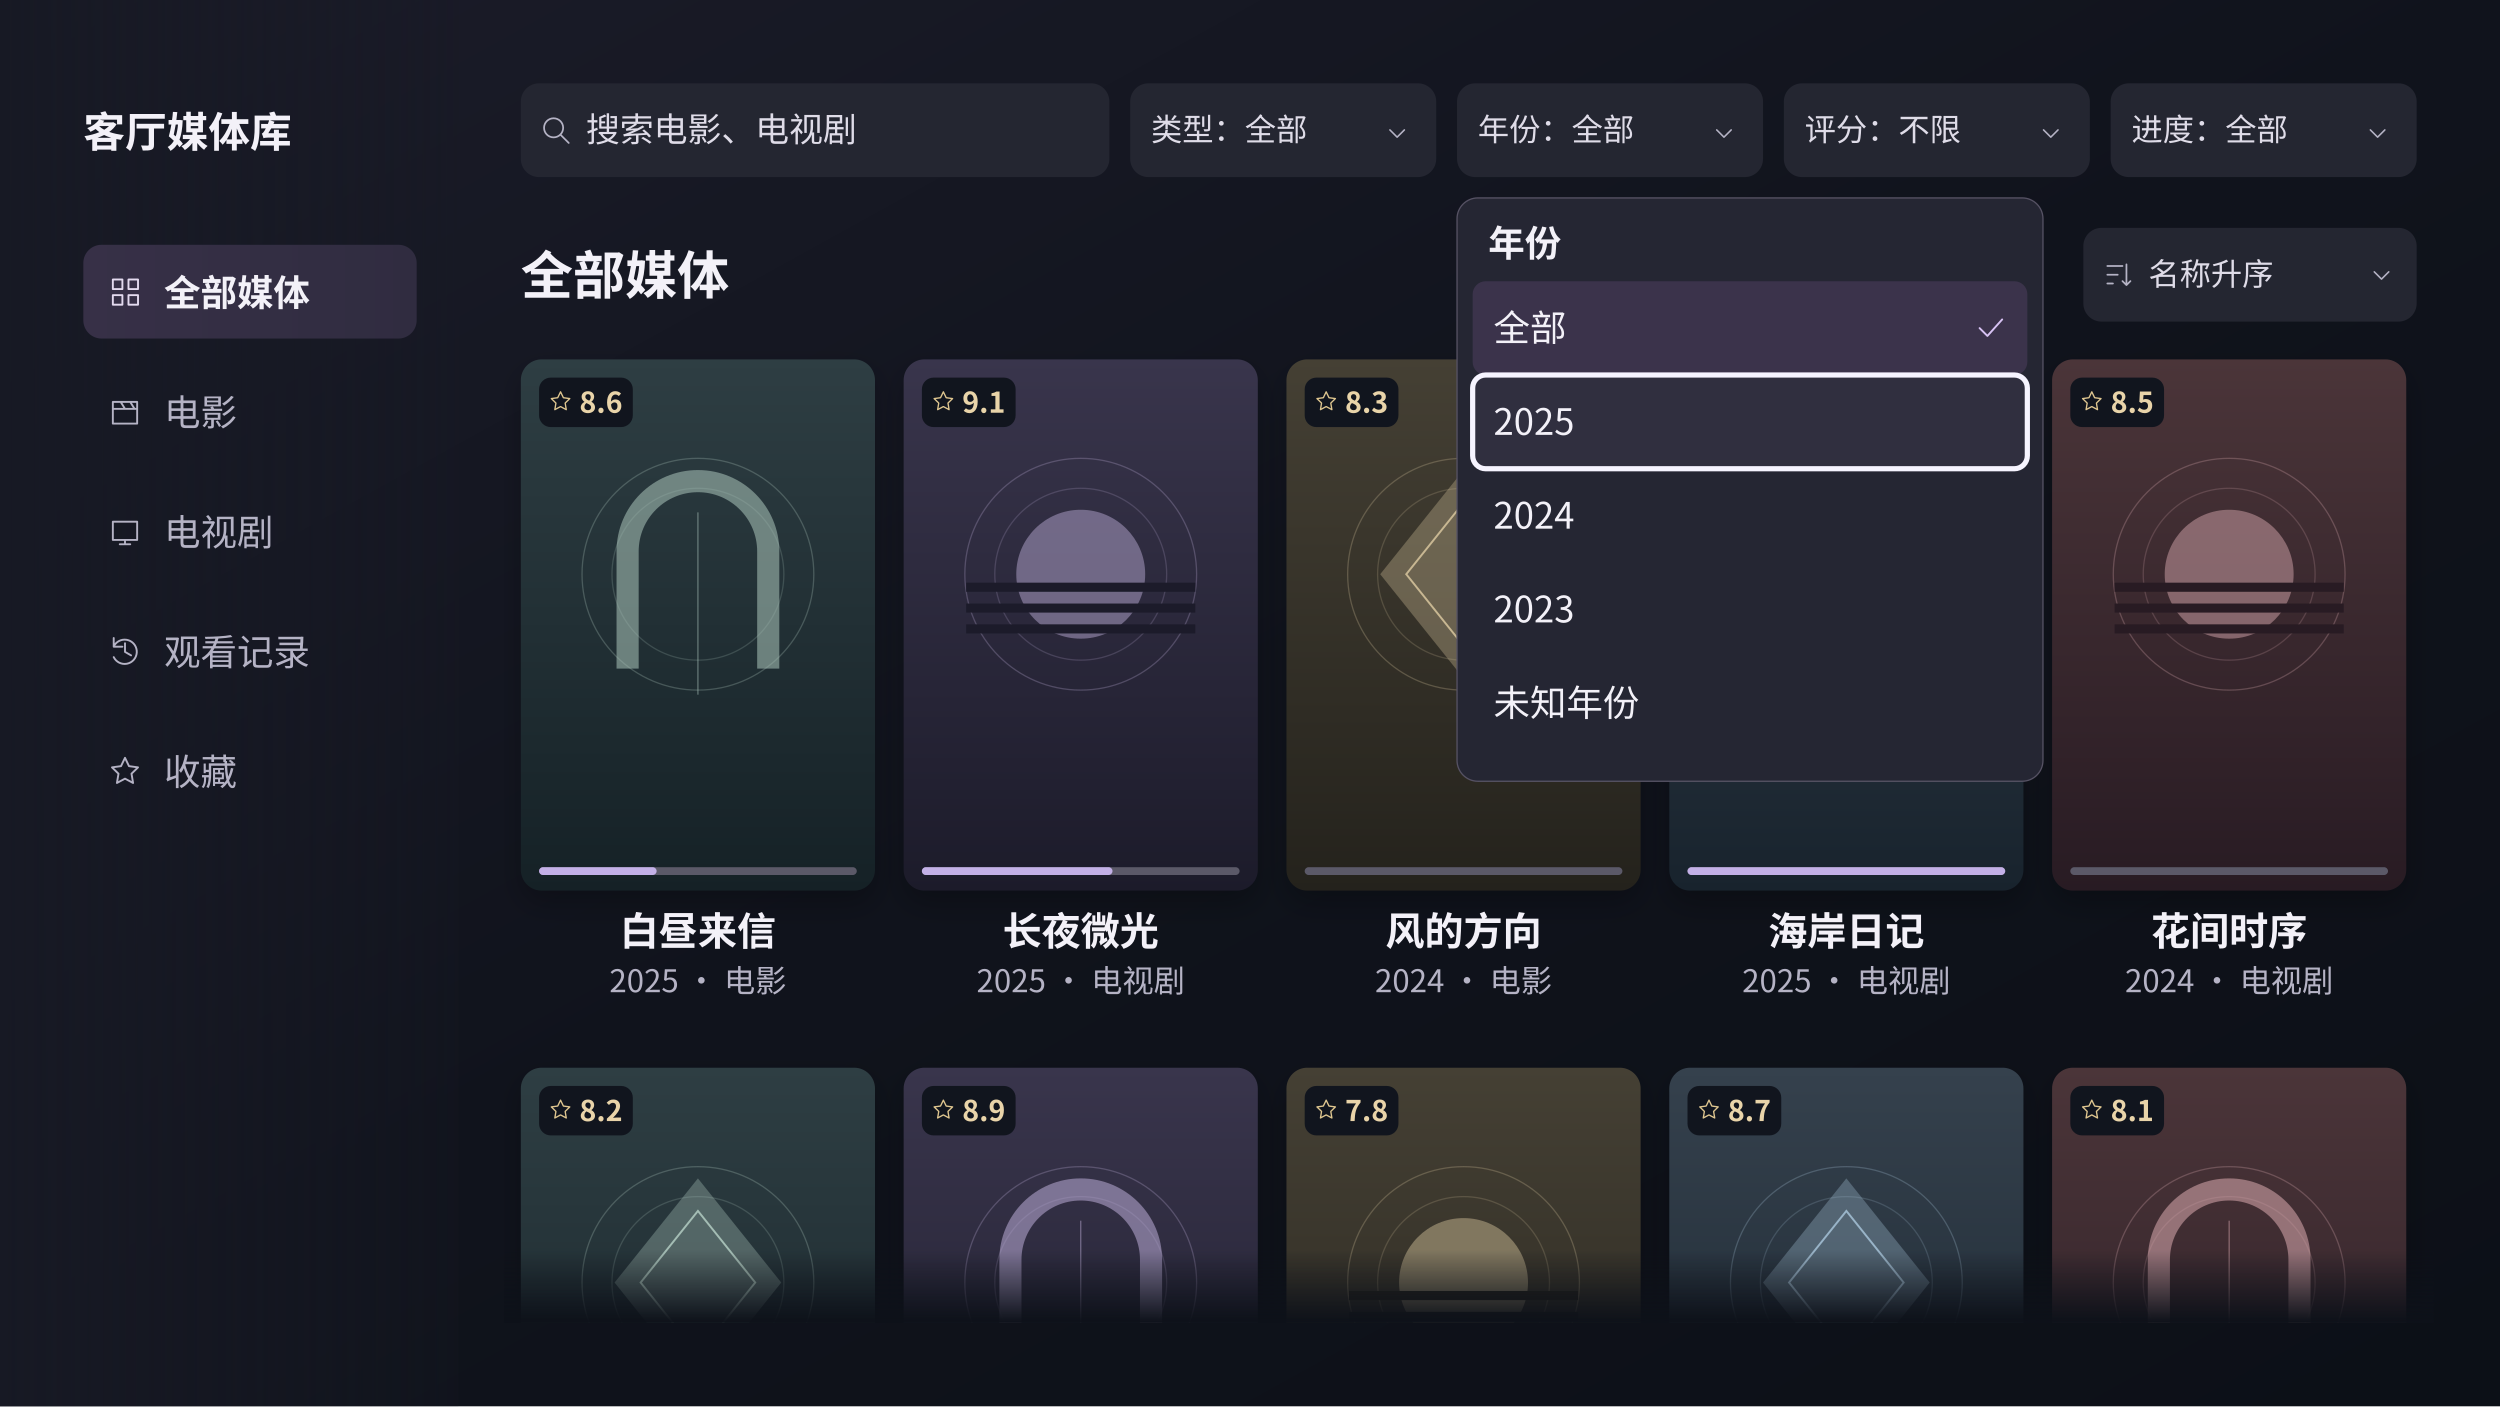
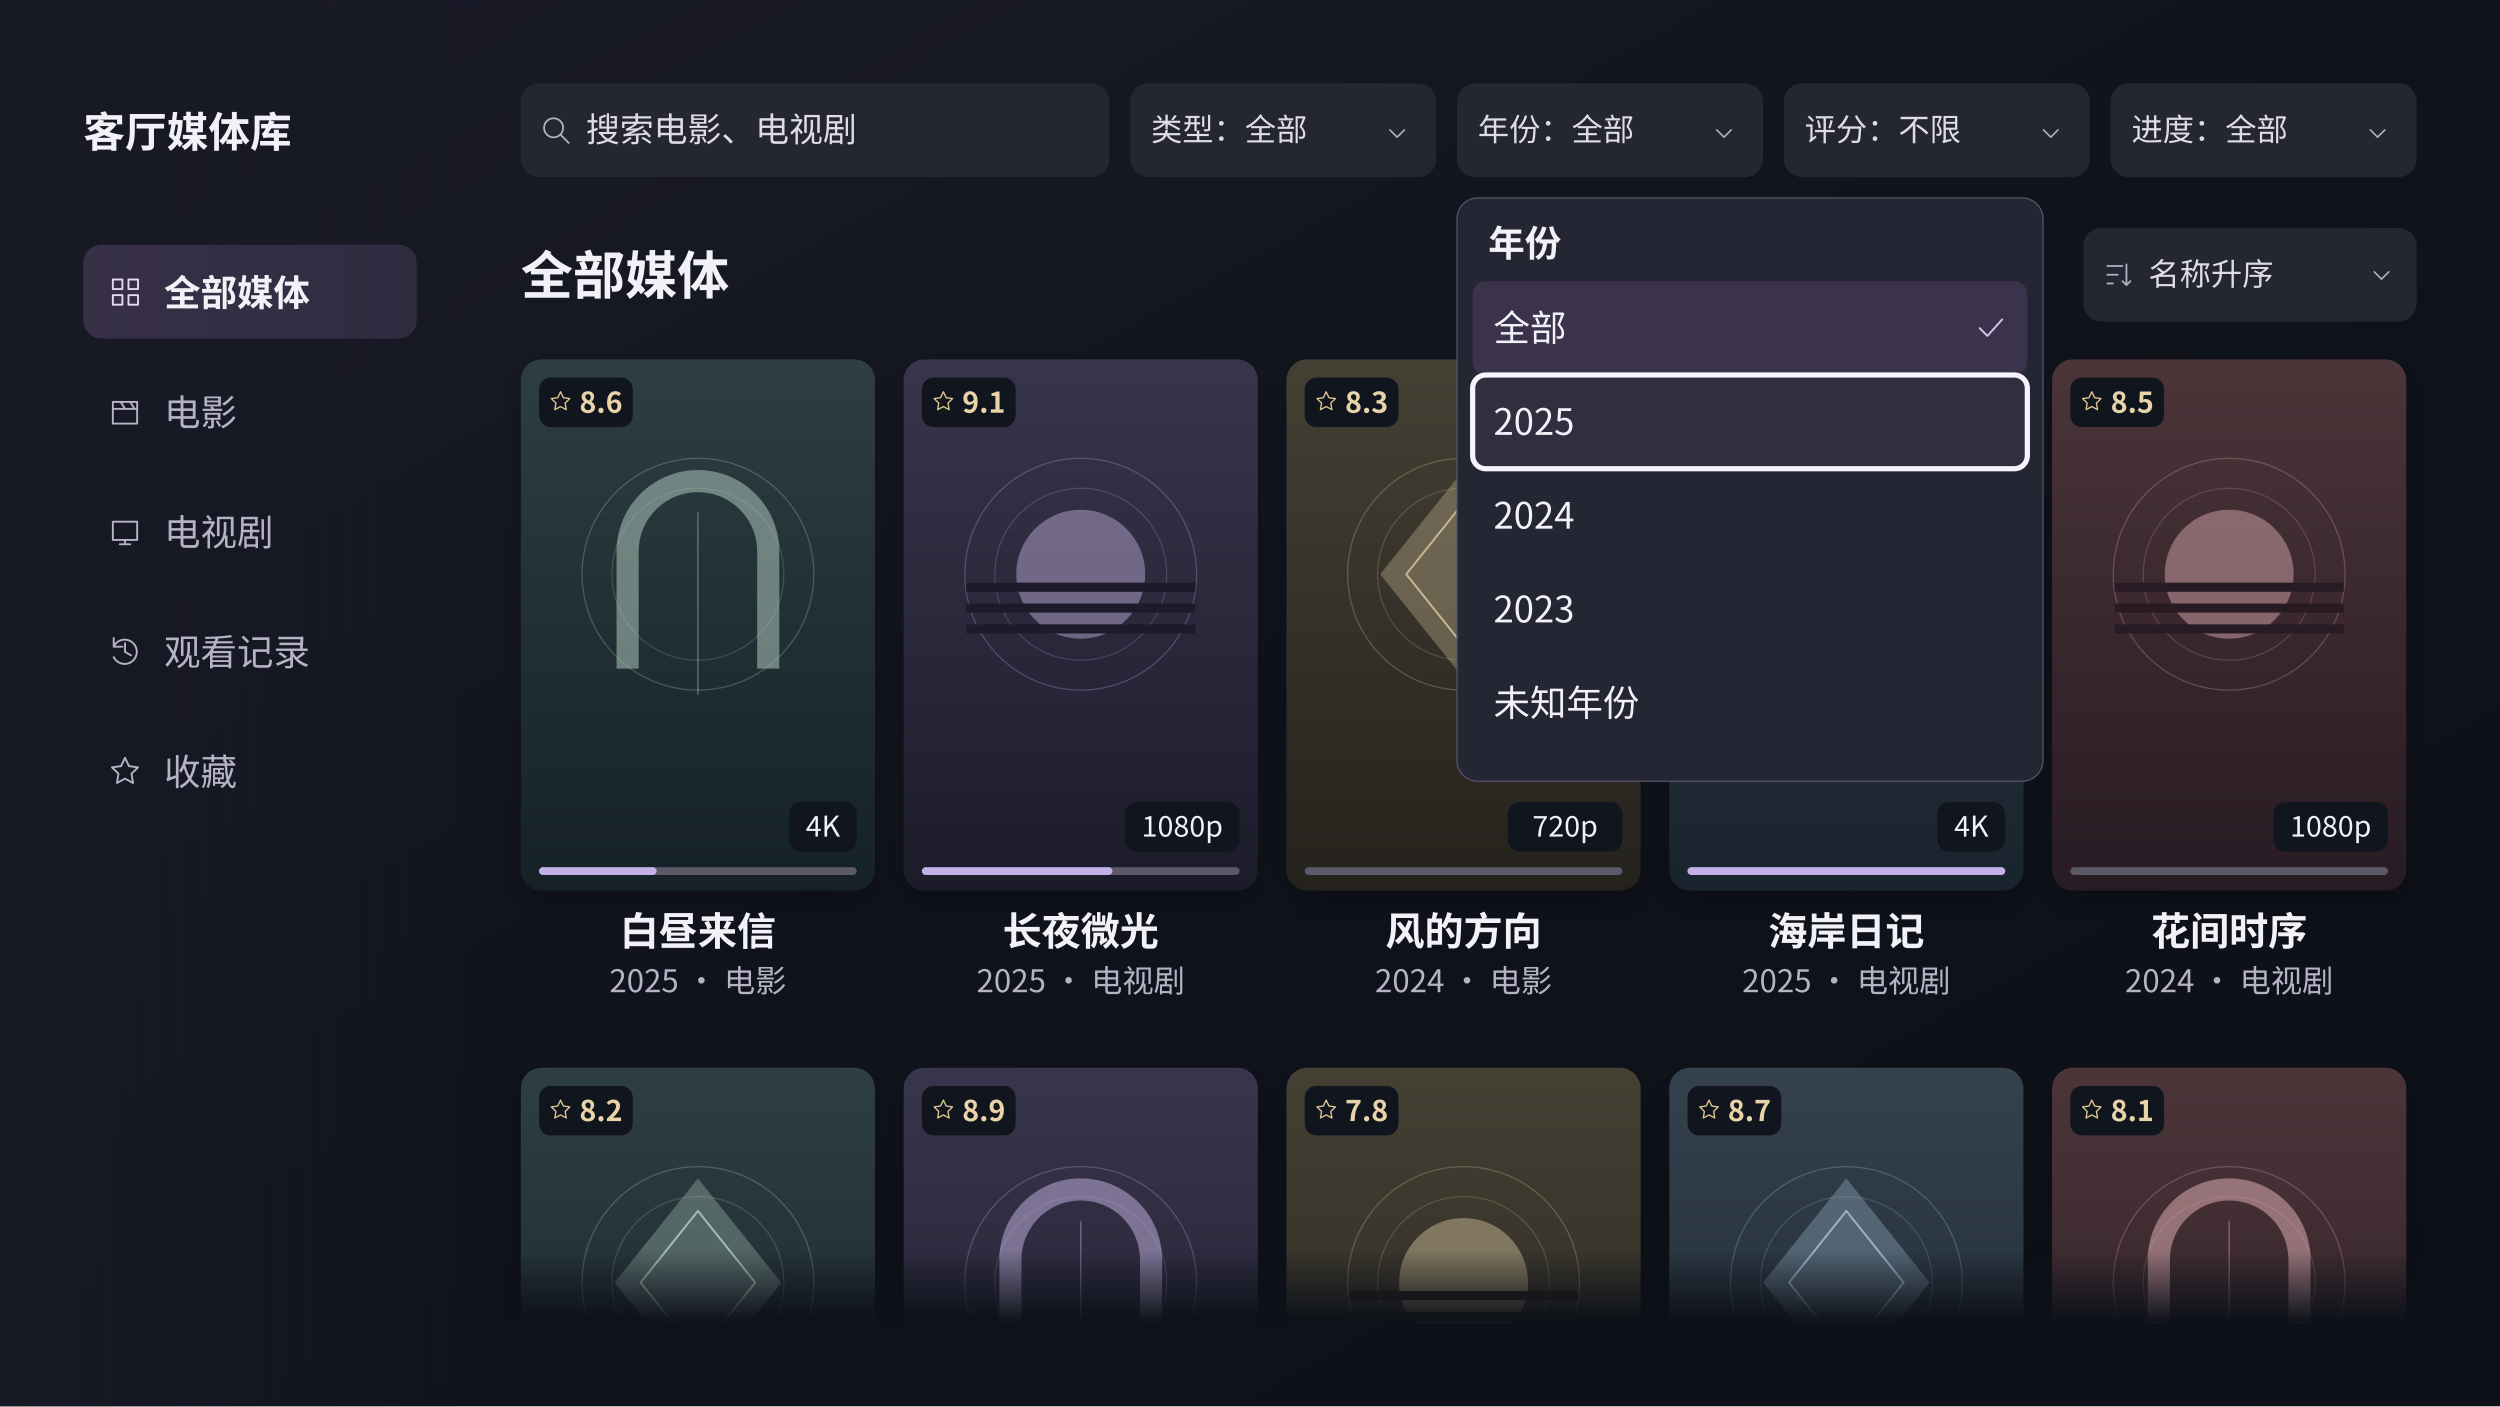
<svg xmlns="http://www.w3.org/2000/svg" width="3840" height="2160" viewBox="0 0 3840 2160" role="img" aria-labelledby="title desc">
  <defs>
    <linearGradient id="background" x2="1" y2="1">
      <stop stop-color="#1b1c29" />
      <stop offset=".5" stop-color="#10131c" />
      <stop offset="1" stop-color="#0c1017" />
    </linearGradient>
    <linearGradient id="sidebar" x2="1" y2="0">
      <stop stop-color="#171924" />
      <stop offset="1" stop-color="#171924" stop-opacity=".2" />
    </linearGradient>
    <linearGradient id="selection">
      <stop stop-color="#373047" />
      <stop offset="1" stop-color="#302c40" />
    </linearGradient>
    <linearGradient id="bottom-fade" x2="0" y2="1">
      <stop stop-color="#0d1119" stop-opacity="0" />
      <stop offset="1" stop-color="#0d1119" />
    </linearGradient>
    <filter id="card-shadow" x="-15%" y="-10%" width="130%" height="130%" color-interpolation-filters="sRGB">
      <feGaussianBlur in="SourceAlpha" stdDeviation="22" />
      <feOffset dx="0" dy="20" />
      <feComponentTransfer>
        <feFuncA type="linear" slope=".24" />
      </feComponentTransfer>
      <feMerge>
        <feMergeNode />
        <feMergeNode in="SourceGraphic" />
      </feMerge>
    </filter>
    <clipPath id="grid-viewport">
      <rect x="774" y="526" width="2964" height="1506" />
    </clipPath>
  </defs>
  <rect width="3840" height="2160" fill="url(#background)" />
  <rect width="704" height="2160" fill="url(#sidebar)" />
  <g font-family="Noto Sans CJK SC, sans-serif">
    <text x="128" y="226" font-size="64" fill="#f3f1f8" font-weight="600" text-anchor="start">客厅媒体库</text>
    <g data-role="sidebar-entry" data-focused="false">
      <rect x="128" y="376" width="512" height="144" rx="28" fill="url(#selection)" stroke="none" stroke-width="2" />
      <g transform="translate(168 424) scale(1.333333)">
        <path d="M4 4h11v11H4zM22 4h11v11H22zM4 22h11v11H4zM22 22h11v11H22z" fill="none" stroke="#e3daef" stroke-width="2.2" stroke-linecap="round" stroke-linejoin="round" />
      </g>
      <text x="252" y="470" font-size="56" fill="#f3f1f8" font-weight="600" text-anchor="start">全部媒体</text>
    </g>
    <g data-role="sidebar-entry" data-focused="false">
      <g transform="translate(168 608) scale(1.333333)">
        <path d="M4 7h28v25H4zM4 15h28M13 7l5 8M24 7l5 8" fill="none" stroke="#b5b3c5" stroke-width="2.2" stroke-linecap="round" stroke-linejoin="round" />
      </g>
      <text x="252" y="654" font-size="56" fill="#b5b3c5" font-weight="400" text-anchor="start">电影</text>
    </g>
    <g data-role="sidebar-entry" data-focused="false">
      <g transform="translate(168 792) scale(1.333333)">
        <path d="M4 7h28v21H4zM12 33h12M18 28v5" fill="none" stroke="#b5b3c5" stroke-width="2.2" stroke-linecap="round" stroke-linejoin="round" />
      </g>
      <text x="252" y="838" font-size="56" fill="#b5b3c5" font-weight="400" text-anchor="start">电视剧</text>
    </g>
    <g data-role="sidebar-entry" data-focused="false">
      <g transform="translate(168 976) scale(1.333333)">
        <path d="M6 11a14 14 0 1 1-1 14M5 3v10h10M18 9v10l7 4" fill="none" stroke="#b5b3c5" stroke-width="2.2" stroke-linecap="round" stroke-linejoin="round" />
      </g>
      <text x="252" y="1022" font-size="56" fill="#b5b3c5" font-weight="400" text-anchor="start">观看记录</text>
    </g>
    <g data-role="sidebar-entry" data-focused="false">
      <g transform="translate(168 1160) scale(1.333333)">
        <path d="M18 3l4.6 9.6L33 14l-7.5 7.3L27.3 32L18 27l-9.3 5l1.8-10.7L3 14l10.4-1.4z" fill="none" stroke="#b5b3c5" stroke-width="2.2" stroke-linecap="round" stroke-linejoin="round" />
      </g>
      <text x="252" y="1206" font-size="56" fill="#b5b3c5" font-weight="400" text-anchor="start">收藏</text>
    </g>
    <g data-role="control" data-focused="false" data-disabled="false" data-label="搜索电影、电视剧" opacity="1">
      <rect x="800" y="128" width="904" height="144" rx="28" fill="#242631" stroke="none" stroke-width="2" />
      <g transform="translate(832 178.0) scale(1.222222)">
        <path d="M27 15a12 12 0 1 1-24 0a12 12 0 1 1 24 0M24 24l10 10" fill="none" stroke="#b5b3c5" stroke-width="2.2" stroke-linecap="round" stroke-linejoin="round" />
      </g>
      <text x="900" y="217.68" font-size="52" fill="#dfdce8" font-weight="500" text-anchor="start">搜索电影、电视剧</text>
    </g>
    <g data-role="control" data-focused="false" data-disabled="false" data-label="类型：全部" opacity="1">
      <rect x="1736" y="128" width="470" height="144" rx="28" fill="#242631" stroke="none" stroke-width="2" />
      <text x="1768" y="216.32" font-size="48" fill="#dfdce8" font-weight="500" text-anchor="start">类型：全部</text>
    </g>
    <g transform="translate(2126 184) scale(1.111111)">
      <path d="M8 14l10 10l10-10" fill="none" stroke="#b5b3c5" stroke-width="2.2" stroke-linecap="round" stroke-linejoin="round" />
    </g>
    <g data-role="control" data-focused="false" data-disabled="false" data-label="年份：全部" opacity="1">
      <rect x="2238" y="128" width="470" height="144" rx="28" fill="#242631" stroke="none" stroke-width="2" />
      <text x="2270" y="216.32" font-size="48" fill="#dfdce8" font-weight="500" text-anchor="start">年份：全部</text>
    </g>
    <g transform="translate(2628 184) scale(1.111111)">
      <path d="M8 14l10 10l10-10" fill="none" stroke="#b5b3c5" stroke-width="2.2" stroke-linecap="round" stroke-linejoin="round" />
    </g>
    <g data-role="control" data-focused="false" data-disabled="false" data-label="评分：不限" opacity="1">
      <rect x="2740" y="128" width="470" height="144" rx="28" fill="#242631" stroke="none" stroke-width="2" />
      <text x="2772" y="216.32" font-size="48" fill="#dfdce8" font-weight="500" text-anchor="start">评分：不限</text>
    </g>
    <g transform="translate(3130 184) scale(1.111111)">
      <path d="M8 14l10 10l10-10" fill="none" stroke="#b5b3c5" stroke-width="2.2" stroke-linecap="round" stroke-linejoin="round" />
    </g>
    <g data-role="control" data-focused="false" data-disabled="false" data-label="进度：全部" opacity="1">
      <rect x="3242" y="128" width="470" height="144" rx="28" fill="#242631" stroke="none" stroke-width="2" />
      <text x="3274" y="216.32" font-size="48" fill="#dfdce8" font-weight="500" text-anchor="start">进度：全部</text>
    </g>
    <g transform="translate(3632 184) scale(1.111111)">
      <path d="M8 14l10 10l10-10" fill="none" stroke="#b5b3c5" stroke-width="2.2" stroke-linecap="round" stroke-linejoin="round" />
    </g>
    <text x="800" y="452" font-size="80" fill="#f3f1f8" font-weight="650" text-anchor="start">全部媒体</text>
    <g data-role="control" data-focused="false" data-disabled="false" data-label="名称升序" opacity="1">
      <rect x="3200" y="350" width="512" height="144" rx="28" fill="#242631" stroke="none" stroke-width="2" />
      <g transform="translate(3232 400.0) scale(1.222222)">
        <path d="M4 7h19M4 18h13M4 29h7M28 5v26M23 26l5 5l5-5" fill="none" stroke="#b5b3c5" stroke-width="2.2" stroke-linecap="round" stroke-linejoin="round" />
      </g>
      <text x="3300" y="438.32" font-size="48" fill="#dfdce8" font-weight="500" text-anchor="start">名称升序</text>
    </g>
    <g transform="translate(3638 402) scale(1.111111)">
      <path d="M8 14l10 10l10-10" fill="none" stroke="#b5b3c5" stroke-width="2.2" stroke-linecap="round" stroke-linejoin="round" />
    </g>
    <g clip-path="url(#grid-viewport)" data-role="focus-following-grid">
      <g data-role="media-card" data-focused="false">
        <defs>
          <linearGradient id="art-0" x2="0" y2="1">
            <stop stop-color="#2e3e43" />
            <stop offset="1" stop-color="#152126" />
          </linearGradient>
          <clipPath id="clip-0">
            <rect x="800" y="552" width="544" height="816" rx="32" fill="white" stroke="none" stroke-width="2" />
          </clipPath>
        </defs>
        <g filter="url(#card-shadow)">
          <rect x="800" y="552" width="544" height="816" rx="32" fill="url(#art-0)" stroke="none" stroke-width="2" />
        </g>
        <g clip-path="url(#clip-0)">
          <circle cx="1072" cy="882" r="178" fill="none" stroke="#a4bdb4" stroke-width="2" opacity=".3" />
          <circle cx="1072" cy="882" r="132" fill="none" stroke="#a4bdb4" stroke-width="2" opacity=".22" />
          <path d="M964 1027V847a108 108 0 0 1 216 0v180" fill="none" stroke="#a4bdb4" stroke-width="34" opacity=".58" />
          <path d="M1072 787v280" stroke="#a4bdb4" stroke-width="2" opacity=".5" />
        </g>
        <rect x="828" y="580" width="144" height="76" rx="18" fill="#11151e" stroke="none" stroke-width="2" />
        <g transform="translate(844 599) scale(0.9444444)">
          <path d="M18 3l4.6 9.6L33 14l-7.5 7.3L27.3 32L18 27l-9.3 5l1.8-10.7L3 14l10.4-1.4z" fill="none" stroke="#e0c790" stroke-width="2.2" stroke-linecap="round" stroke-linejoin="round" />
        </g>
        <text x="890" y="634" font-size="44" fill="#e9d4a9" font-weight="600" text-anchor="start">8.6</text>
+         <g data-role="quality-badge">
+           <rect x="1212" y="1232" width="104" height="76" rx="18" fill="#11151e" stroke="none" stroke-width="2" />
+           <text x="1264.0" y="1285" font-size="44" fill="#f3f1f8" font-weight="500" text-anchor="middle">4K</text>
+         </g>
        <g data-role="watch-progress" data-progress="0.37">
          <rect x="828" y="1332" width="488" height="12" rx="6" fill="#5b5968" stroke="none" stroke-width="2" />
          <rect x="828" y="1332" width="180.56" height="12" rx="6" fill="#c3b0e7" stroke="none" stroke-width="2" />
        </g>
        <g data-role="card-caption">
          <text x="1072" y="1452" font-size="60" fill="#f3f1f8" font-weight="600" text-anchor="middle">白昼来信</text>
          <text x="1072" y="1524" font-size="48" fill="#b5b3c5" font-weight="400" text-anchor="middle">2025 · 电影</text>
        </g>
      </g>
      <g data-role="media-card" data-focused="false">
        <defs>
          <linearGradient id="art-1" x2="0" y2="1">
            <stop stop-color="#39354c" />
            <stop offset="1" stop-color="#1c1b2a" />
          </linearGradient>
          <clipPath id="clip-1">
            <rect x="1388" y="552" width="544" height="816" rx="32" fill="white" stroke="none" stroke-width="2" />
          </clipPath>
        </defs>
        <g filter="url(#card-shadow)">
          <rect x="1388" y="552" width="544" height="816" rx="32" fill="url(#art-1)" stroke="none" stroke-width="2" />
        </g>
        <g clip-path="url(#clip-1)">
          <circle cx="1660" cy="882" r="178" fill="none" stroke="#b4a5ce" stroke-width="2" opacity=".3" />
          <circle cx="1660" cy="882" r="132" fill="none" stroke="#b4a5ce" stroke-width="2" opacity=".22" />
          <circle cx="1660" cy="882" r="99" fill="#b4a5ce" opacity=".5" />
          <path d="M1484 902h352M1484 934h352M1484 966h352" stroke="#1c1b2a" stroke-width="14" />
        </g>
        <rect x="1416" y="580" width="144" height="76" rx="18" fill="#11151e" stroke="none" stroke-width="2" />
        <g transform="translate(1432 599) scale(0.9444444)">
          <path d="M18 3l4.6 9.6L33 14l-7.5 7.3L27.3 32L18 27l-9.3 5l1.8-10.7L3 14l10.4-1.4z" fill="none" stroke="#e0c790" stroke-width="2.2" stroke-linecap="round" stroke-linejoin="round" />
        </g>
        <text x="1478" y="634" font-size="44" fill="#e9d4a9" font-weight="600" text-anchor="start">9.1</text>
+         <g data-role="quality-badge">
+           <rect x="1728" y="1232" width="176" height="76" rx="18" fill="#11151e" stroke="none" stroke-width="2" />
+           <text x="1816.0" y="1285" font-size="44" fill="#f3f1f8" font-weight="500" text-anchor="middle">1080p</text>
+         </g>
        <g data-role="watch-progress" data-progress="0.6">
          <rect x="1416" y="1332" width="488" height="12" rx="6" fill="#5b5968" stroke="none" stroke-width="2" />
          <rect x="1416" y="1332" width="292.8" height="12" rx="6" fill="#c3b0e7" stroke="none" stroke-width="2" />
        </g>
        <g data-role="card-caption">
          <text x="1660" y="1452" font-size="60" fill="#f3f1f8" font-weight="600" text-anchor="middle">长夜微光</text>
          <text x="1660" y="1524" font-size="48" fill="#b5b3c5" font-weight="400" text-anchor="middle">2025 · 电视剧</text>
        </g>
      </g>
      <g data-role="media-card" data-focused="false">
        <defs>
          <linearGradient id="art-2" x2="0" y2="1">
            <stop stop-color="#454034" />
            <stop offset="1" stop-color="#24221c" />
          </linearGradient>
          <clipPath id="clip-2">
            <rect x="1976" y="552" width="544" height="816" rx="32" fill="white" stroke="none" stroke-width="2" />
          </clipPath>
        </defs>
        <g filter="url(#card-shadow)">
          <rect x="1976" y="552" width="544" height="816" rx="32" fill="url(#art-2)" stroke="none" stroke-width="2" />
        </g>
        <g clip-path="url(#clip-2)">
          <circle cx="2248" cy="882" r="178" fill="none" stroke="#c8b792" stroke-width="2" opacity=".3" />
          <circle cx="2248" cy="882" r="132" fill="none" stroke="#c8b792" stroke-width="2" opacity=".22" />
          <path d="M2248 722l128 160l-128 160l-128-160z" fill="#c8b792" opacity=".36" />
          <path d="M2248 772l88 110l-88 110l-88-110z" fill="none" stroke="#c8b792" stroke-width="3" />
        </g>
        <rect x="2004" y="580" width="144" height="76" rx="18" fill="#11151e" stroke="none" stroke-width="2" />
        <g transform="translate(2020 599) scale(0.9444444)">
          <path d="M18 3l4.6 9.6L33 14l-7.5 7.3L27.3 32L18 27l-9.3 5l1.8-10.7L3 14l10.4-1.4z" fill="none" stroke="#e0c790" stroke-width="2.2" stroke-linecap="round" stroke-linejoin="round" />
        </g>
        <text x="2066" y="634" font-size="44" fill="#e9d4a9" font-weight="600" text-anchor="start">8.3</text>
+         <g data-role="quality-badge">
+           <rect x="2316" y="1232" width="176" height="76" rx="18" fill="#11151e" stroke="none" stroke-width="2" />
+           <text x="2404.0" y="1285" font-size="44" fill="#f3f1f8" font-weight="500" text-anchor="middle">720p</text>
+         </g>
        <g data-role="watch-progress" data-progress="0">
          <rect x="2004" y="1332" width="488" height="12" rx="6" fill="#5b5968" stroke="none" stroke-width="2" />
        </g>
        <g data-role="card-caption">
          <text x="2248" y="1452" font-size="60" fill="#f3f1f8" font-weight="600" text-anchor="middle">风的方向</text>
          <text x="2248" y="1524" font-size="48" fill="#b5b3c5" font-weight="400" text-anchor="middle">2024 · 电影</text>
        </g>
      </g>
      <g data-role="media-card" data-focused="false">
        <defs>
          <linearGradient id="art-3" x2="0" y2="1">
            <stop stop-color="#35414d" />
            <stop offset="1" stop-color="#18232d" />
          </linearGradient>
          <clipPath id="clip-3">
            <rect x="2564" y="552" width="544" height="816" rx="32" fill="white" stroke="none" stroke-width="2" />
          </clipPath>
        </defs>
        <g filter="url(#card-shadow)">
          <rect x="2564" y="552" width="544" height="816" rx="32" fill="url(#art-3)" stroke="none" stroke-width="2" />
        </g>
        <g clip-path="url(#clip-3)">
          <circle cx="2836" cy="882" r="178" fill="none" stroke="#99b4c8" stroke-width="2" opacity=".3" />
          <circle cx="2836" cy="882" r="132" fill="none" stroke="#99b4c8" stroke-width="2" opacity=".22" />
          <path d="M2728 1027V847a108 108 0 0 1 216 0v180" fill="none" stroke="#99b4c8" stroke-width="34" opacity=".58" />
          <path d="M2836 787v280" stroke="#99b4c8" stroke-width="2" opacity=".5" />
        </g>
        <rect x="2592" y="580" width="144" height="76" rx="18" fill="#11151e" stroke="none" stroke-width="2" />
        <g transform="translate(2608 599) scale(0.9444444)">
          <path d="M18 3l4.6 9.6L33 14l-7.5 7.3L27.3 32L18 27l-9.3 5l1.8-10.7L3 14l10.4-1.4z" fill="none" stroke="#e0c790" stroke-width="2.2" stroke-linecap="round" stroke-linejoin="round" />
        </g>
        <text x="2654" y="634" font-size="44" fill="#e9d4a9" font-weight="600" text-anchor="start">8.8</text>
+         <g data-role="quality-badge">
+           <rect x="2976" y="1232" width="104" height="76" rx="18" fill="#11151e" stroke="none" stroke-width="2" />
+           <text x="3028.0" y="1285" font-size="44" fill="#f3f1f8" font-weight="500" text-anchor="middle">4K</text>
+         </g>
        <g data-role="watch-progress" data-progress="1">
          <rect x="2592" y="1332" width="488" height="12" rx="6" fill="#5b5968" stroke="none" stroke-width="2" />
          <rect x="2592" y="1332" width="488" height="12" rx="6" fill="#c3b0e7" stroke="none" stroke-width="2" />
        </g>
        <g data-role="card-caption">
          <text x="2836" y="1452" font-size="60" fill="#f3f1f8" font-weight="600" text-anchor="middle">海岸日记</text>
          <text x="2836" y="1524" font-size="48" fill="#b5b3c5" font-weight="400" text-anchor="middle">2025 · 电视剧</text>
        </g>
      </g>
      <g data-role="media-card" data-focused="false">
        <defs>
          <linearGradient id="art-4" x2="0" y2="1">
            <stop stop-color="#4b3539" />
            <stop offset="1" stop-color="#281b23" />
          </linearGradient>
          <clipPath id="clip-4">
            <rect x="3152" y="552" width="544" height="816" rx="32" fill="white" stroke="none" stroke-width="2" />
          </clipPath>
        </defs>
        <g filter="url(#card-shadow)">
          <rect x="3152" y="552" width="544" height="816" rx="32" fill="url(#art-4)" stroke="none" stroke-width="2" />
        </g>
        <g clip-path="url(#clip-4)">
          <circle cx="3424" cy="882" r="178" fill="none" stroke="#d2a3a9" stroke-width="2" opacity=".3" />
          <circle cx="3424" cy="882" r="132" fill="none" stroke="#d2a3a9" stroke-width="2" opacity=".22" />
          <circle cx="3424" cy="882" r="99" fill="#d2a3a9" opacity=".5" />
          <path d="M3248 902h352M3248 934h352M3248 966h352" stroke="#281b23" stroke-width="14" />
        </g>
        <rect x="3180" y="580" width="144" height="76" rx="18" fill="#11151e" stroke="none" stroke-width="2" />
        <g transform="translate(3196 599) scale(0.9444444)">
          <path d="M18 3l4.6 9.6L33 14l-7.5 7.3L27.3 32L18 27l-9.3 5l1.8-10.7L3 14l10.4-1.4z" fill="none" stroke="#e0c790" stroke-width="2.2" stroke-linecap="round" stroke-linejoin="round" />
        </g>
        <text x="3242" y="634" font-size="44" fill="#e9d4a9" font-weight="600" text-anchor="start">8.5</text>
+         <g data-role="quality-badge">
+           <rect x="3492" y="1232" width="176" height="76" rx="18" fill="#11151e" stroke="none" stroke-width="2" />
+           <text x="3580.0" y="1285" font-size="44" fill="#f3f1f8" font-weight="500" text-anchor="middle">1080p</text>
+         </g>
        <g data-role="watch-progress" data-progress="0">
          <rect x="3180" y="1332" width="488" height="12" rx="6" fill="#5b5968" stroke="none" stroke-width="2" />
        </g>
        <g data-role="card-caption">
          <text x="3424" y="1452" font-size="60" fill="#f3f1f8" font-weight="600" text-anchor="middle">花间时序</text>
          <text x="3424" y="1524" font-size="48" fill="#b5b3c5" font-weight="400" text-anchor="middle">2024 · 电视剧</text>
        </g>
      </g>
      <g data-role="media-card" data-focused="false">
        <defs>
          <linearGradient id="art-5" x2="0" y2="1">
            <stop stop-color="#2e3e43" />
            <stop offset="1" stop-color="#152126" />
          </linearGradient>
          <clipPath id="clip-5">
            <rect x="800" y="1640" width="544" height="816" rx="32" fill="white" stroke="none" stroke-width="2" />
          </clipPath>
        </defs>
        <g filter="url(#card-shadow)">
          <rect x="800" y="1640" width="544" height="816" rx="32" fill="url(#art-5)" stroke="none" stroke-width="2" />
        </g>
        <g clip-path="url(#clip-5)">
          <circle cx="1072" cy="1970" r="178" fill="none" stroke="#a4bdb4" stroke-width="2" opacity=".3" />
          <circle cx="1072" cy="1970" r="132" fill="none" stroke="#a4bdb4" stroke-width="2" opacity=".22" />
          <path d="M1072 1810l128 160l-128 160l-128-160z" fill="#a4bdb4" opacity=".36" />
          <path d="M1072 1860l88 110l-88 110l-88-110z" fill="none" stroke="#a4bdb4" stroke-width="3" />
        </g>
        <rect x="828" y="1668" width="144" height="76" rx="18" fill="#11151e" stroke="none" stroke-width="2" />
        <g transform="translate(844 1687) scale(0.9444444)">
          <path d="M18 3l4.6 9.6L33 14l-7.5 7.3L27.3 32L18 27l-9.3 5l1.8-10.7L3 14l10.4-1.4z" fill="none" stroke="#e0c790" stroke-width="2.2" stroke-linecap="round" stroke-linejoin="round" />
        </g>
        <text x="890" y="1722" font-size="44" fill="#e9d4a9" font-weight="600" text-anchor="start">8.2</text>
+         <g data-role="quality-badge">
+           <rect x="1140" y="2320" width="176" height="76" rx="18" fill="#11151e" stroke="none" stroke-width="2" />
+           <text x="1228.0" y="2373" font-size="44" fill="#f3f1f8" font-weight="500" text-anchor="middle">720p</text>
+         </g>
        <g data-role="watch-progress" data-progress="1">
          <rect x="828" y="2420" width="488" height="12" rx="6" fill="#5b5968" stroke="none" stroke-width="2" />
          <rect x="828" y="2420" width="488" height="12" rx="6" fill="#c3b0e7" stroke="none" stroke-width="2" />
        </g>
        <g data-role="card-caption">
          <text x="1072" y="2540" font-size="60" fill="#f3f1f8" font-weight="600" text-anchor="middle">旧城回声</text>
          <text x="1072" y="2612" font-size="48" fill="#b5b3c5" font-weight="400" text-anchor="middle">2023 · 电影</text>
        </g>
      </g>
      <g data-role="media-card" data-focused="false">
        <defs>
          <linearGradient id="art-6" x2="0" y2="1">
            <stop stop-color="#39354c" />
            <stop offset="1" stop-color="#1c1b2a" />
          </linearGradient>
          <clipPath id="clip-6">
            <rect x="1388" y="1640" width="544" height="816" rx="32" fill="white" stroke="none" stroke-width="2" />
          </clipPath>
        </defs>
        <g filter="url(#card-shadow)">
          <rect x="1388" y="1640" width="544" height="816" rx="32" fill="url(#art-6)" stroke="none" stroke-width="2" />
        </g>
        <g clip-path="url(#clip-6)">
          <circle cx="1660" cy="1970" r="178" fill="none" stroke="#b4a5ce" stroke-width="2" opacity=".3" />
          <circle cx="1660" cy="1970" r="132" fill="none" stroke="#b4a5ce" stroke-width="2" opacity=".22" />
          <path d="M1552 2115V1935a108 108 0 0 1 216 0v180" fill="none" stroke="#b4a5ce" stroke-width="34" opacity=".58" />
          <path d="M1660 1875v280" stroke="#b4a5ce" stroke-width="2" opacity=".5" />
        </g>
        <rect x="1416" y="1668" width="144" height="76" rx="18" fill="#11151e" stroke="none" stroke-width="2" />
        <g transform="translate(1432 1687) scale(0.9444444)">
          <path d="M18 3l4.6 9.6L33 14l-7.5 7.3L27.3 32L18 27l-9.3 5l1.8-10.7L3 14l10.4-1.4z" fill="none" stroke="#e0c790" stroke-width="2.2" stroke-linecap="round" stroke-linejoin="round" />
        </g>
        <text x="1478" y="1722" font-size="44" fill="#e9d4a9" font-weight="600" text-anchor="start">8.9</text>
+         <g data-role="quality-badge">
+           <rect x="1800" y="2320" width="104" height="76" rx="18" fill="#11151e" stroke="none" stroke-width="2" />
+           <text x="1852.0" y="2373" font-size="44" fill="#f3f1f8" font-weight="500" text-anchor="middle">4K</text>
+         </g>
        <g data-role="watch-progress" data-progress="0.25">
          <rect x="1416" y="2420" width="488" height="12" rx="6" fill="#5b5968" stroke="none" stroke-width="2" />
          <rect x="1416" y="2420" width="122.0" height="12" rx="6" fill="#c3b0e7" stroke="none" stroke-width="2" />
        </g>
        <g data-role="card-caption">
          <text x="1660" y="2540" font-size="60" fill="#f3f1f8" font-weight="600" text-anchor="middle">群星之间</text>
          <text x="1660" y="2612" font-size="48" fill="#b5b3c5" font-weight="400" text-anchor="middle">2025 · 电视剧</text>
        </g>
      </g>
      <g data-role="media-card" data-focused="false">
        <defs>
          <linearGradient id="art-7" x2="0" y2="1">
            <stop stop-color="#454034" />
            <stop offset="1" stop-color="#24221c" />
          </linearGradient>
          <clipPath id="clip-7">
            <rect x="1976" y="1640" width="544" height="816" rx="32" fill="white" stroke="none" stroke-width="2" />
          </clipPath>
        </defs>
        <g filter="url(#card-shadow)">
          <rect x="1976" y="1640" width="544" height="816" rx="32" fill="url(#art-7)" stroke="none" stroke-width="2" />
        </g>
        <g clip-path="url(#clip-7)">
          <circle cx="2248" cy="1970" r="178" fill="none" stroke="#c8b792" stroke-width="2" opacity=".3" />
          <circle cx="2248" cy="1970" r="132" fill="none" stroke="#c8b792" stroke-width="2" opacity=".22" />
          <circle cx="2248" cy="1970" r="99" fill="#c8b792" opacity=".5" />
          <path d="M2072 1990h352M2072 2022h352M2072 2054h352" stroke="#24221c" stroke-width="14" />
        </g>
        <rect x="2004" y="1668" width="144" height="76" rx="18" fill="#11151e" stroke="none" stroke-width="2" />
        <g transform="translate(2020 1687) scale(0.9444444)">
          <path d="M18 3l4.6 9.6L33 14l-7.5 7.3L27.3 32L18 27l-9.3 5l1.8-10.7L3 14l10.4-1.4z" fill="none" stroke="#e0c790" stroke-width="2.2" stroke-linecap="round" stroke-linejoin="round" />
        </g>
        <text x="2066" y="1722" font-size="44" fill="#e9d4a9" font-weight="600" text-anchor="start">7.8</text>
+         <g data-role="quality-badge">
+           <rect x="2316" y="2320" width="176" height="76" rx="18" fill="#11151e" stroke="none" stroke-width="2" />
+           <text x="2404.0" y="2373" font-size="44" fill="#f3f1f8" font-weight="500" text-anchor="middle">1080p</text>
+         </g>
        <g data-role="watch-progress" data-progress="0">
          <rect x="2004" y="2420" width="488" height="12" rx="6" fill="#5b5968" stroke="none" stroke-width="2" />
        </g>
        <g data-role="card-caption">
          <text x="2248" y="2540" font-size="60" fill="#f3f1f8" font-weight="600" text-anchor="middle">日落以后</text>
          <text x="2248" y="2612" font-size="48" fill="#b5b3c5" font-weight="400" text-anchor="middle">2024 · 电影</text>
        </g>
      </g>
      <g data-role="media-card" data-focused="false">
        <defs>
          <linearGradient id="art-8" x2="0" y2="1">
            <stop stop-color="#35414d" />
            <stop offset="1" stop-color="#18232d" />
          </linearGradient>
          <clipPath id="clip-8">
            <rect x="2564" y="1640" width="544" height="816" rx="32" fill="white" stroke="none" stroke-width="2" />
          </clipPath>
        </defs>
        <g filter="url(#card-shadow)">
          <rect x="2564" y="1640" width="544" height="816" rx="32" fill="url(#art-8)" stroke="none" stroke-width="2" />
        </g>
        <g clip-path="url(#clip-8)">
          <circle cx="2836" cy="1970" r="178" fill="none" stroke="#99b4c8" stroke-width="2" opacity=".3" />
          <circle cx="2836" cy="1970" r="132" fill="none" stroke="#99b4c8" stroke-width="2" opacity=".22" />
          <path d="M2836 1810l128 160l-128 160l-128-160z" fill="#99b4c8" opacity=".36" />
          <path d="M2836 1860l88 110l-88 110l-88-110z" fill="none" stroke="#99b4c8" stroke-width="3" />
        </g>
        <rect x="2592" y="1668" width="144" height="76" rx="18" fill="#11151e" stroke="none" stroke-width="2" />
        <g transform="translate(2608 1687) scale(0.9444444)">
          <path d="M18 3l4.6 9.6L33 14l-7.5 7.3L27.3 32L18 27l-9.3 5l1.8-10.7L3 14l10.4-1.4z" fill="none" stroke="#e0c790" stroke-width="2.2" stroke-linecap="round" stroke-linejoin="round" />
        </g>
        <text x="2654" y="1722" font-size="44" fill="#e9d4a9" font-weight="600" text-anchor="start">8.7</text>
+         <g data-role="quality-badge">
+           <rect x="2904" y="2320" width="176" height="76" rx="18" fill="#11151e" stroke="none" stroke-width="2" />
+           <text x="2992.0" y="2373" font-size="44" fill="#f3f1f8" font-weight="500" text-anchor="middle">720p</text>
+         </g>
        <g data-role="watch-progress" data-progress="1">
          <rect x="2592" y="2420" width="488" height="12" rx="6" fill="#5b5968" stroke="none" stroke-width="2" />
          <rect x="2592" y="2420" width="488" height="12" rx="6" fill="#c3b0e7" stroke="none" stroke-width="2" />
        </g>
        <g data-role="card-caption">
          <text x="2836" y="2540" font-size="60" fill="#f3f1f8" font-weight="600" text-anchor="middle">山河漫游</text>
          <text x="2836" y="2612" font-size="48" fill="#b5b3c5" font-weight="400" text-anchor="middle">2023 · 电视剧</text>
        </g>
      </g>
      <g data-role="media-card" data-focused="false">
        <defs>
          <linearGradient id="art-9" x2="0" y2="1">
            <stop stop-color="#4b3539" />
            <stop offset="1" stop-color="#281b23" />
          </linearGradient>
          <clipPath id="clip-9">
            <rect x="3152" y="1640" width="544" height="816" rx="32" fill="white" stroke="none" stroke-width="2" />
          </clipPath>
        </defs>
        <g filter="url(#card-shadow)">
          <rect x="3152" y="1640" width="544" height="816" rx="32" fill="url(#art-9)" stroke="none" stroke-width="2" />
        </g>
        <g clip-path="url(#clip-9)">
          <circle cx="3424" cy="1970" r="178" fill="none" stroke="#d2a3a9" stroke-width="2" opacity=".3" />
          <circle cx="3424" cy="1970" r="132" fill="none" stroke="#d2a3a9" stroke-width="2" opacity=".22" />
          <path d="M3316 2115V1935a108 108 0 0 1 216 0v180" fill="none" stroke="#d2a3a9" stroke-width="34" opacity=".58" />
          <path d="M3424 1875v280" stroke="#d2a3a9" stroke-width="2" opacity=".5" />
        </g>
        <rect x="3180" y="1668" width="144" height="76" rx="18" fill="#11151e" stroke="none" stroke-width="2" />
        <g transform="translate(3196 1687) scale(0.9444444)">
          <path d="M18 3l4.6 9.6L33 14l-7.5 7.3L27.3 32L18 27l-9.3 5l1.8-10.7L3 14l10.4-1.4z" fill="none" stroke="#e0c790" stroke-width="2.2" stroke-linecap="round" stroke-linejoin="round" />
        </g>
        <text x="3242" y="1722" font-size="44" fill="#e9d4a9" font-weight="600" text-anchor="start">8.1</text>
+         <g data-role="quality-badge">
+           <rect x="3564" y="2320" width="104" height="76" rx="18" fill="#11151e" stroke="none" stroke-width="2" />
+           <text x="3616.0" y="2373" font-size="44" fill="#f3f1f8" font-weight="500" text-anchor="middle">4K</text>
+         </g>
        <g data-role="watch-progress" data-progress="0.7">
          <rect x="3180" y="2420" width="488" height="12" rx="6" fill="#5b5968" stroke="none" stroke-width="2" />
          <rect x="3180" y="2420" width="341.6" height="12" rx="6" fill="#c3b0e7" stroke="none" stroke-width="2" />
        </g>
        <g data-role="card-caption">
          <text x="3424" y="2540" font-size="60" fill="#f3f1f8" font-weight="600" text-anchor="middle">远方的诗</text>
          <text x="3424" y="2612" font-size="48" fill="#b5b3c5" font-weight="400" text-anchor="middle">2025 · 电影</text>
        </g>
      </g>
    </g>
    <rect x="774" y="1920" width="2964" height="112" rx="0" fill="url(#bottom-fade)" stroke="none" stroke-width="2" />
    <g data-role="option-panel" data-option="年份">
      <rect x="2238" y="304" width="900" height="896" rx="32" fill="#252633" stroke="#565264" stroke-width="2" />
      <text x="2286" y="394" font-size="56" fill="#f3f1f8" font-weight="600" text-anchor="start">年份</text>
      <rect x="2262" y="432" width="852" height="144" rx="20" fill="#3b334b" stroke="none" stroke-width="2" />
      <text x="2294" y="524" font-size="56" fill="#f3f1f8" font-weight="500" text-anchor="start">全部</text>
      <g transform="translate(3034 480) scale(1.333333)">
        <path d="M5 18l9 9L31 8" fill="none" stroke="#d8c3f4" stroke-width="2.2" stroke-linecap="round" stroke-linejoin="round" />
      </g>
      <g data-role="menu-option" data-focused="true">
        <rect x="2262" y="576" width="852" height="144" rx="20" fill="#302f3f" stroke="#f6f4ff" stroke-width="8" />
      </g>
      <text x="2294" y="668" font-size="56" fill="#f3f1f8" font-weight="500" text-anchor="start">2025</text>
      <text x="2294" y="812" font-size="56" fill="#f3f1f8" font-weight="500" text-anchor="start">2024</text>
      <text x="2294" y="956" font-size="56" fill="#f3f1f8" font-weight="500" text-anchor="start">2023</text>
      <text x="2294" y="1100" font-size="56" fill="#f3f1f8" font-weight="500" text-anchor="start">未知年份</text>
    </g>
  </g>
</svg>
